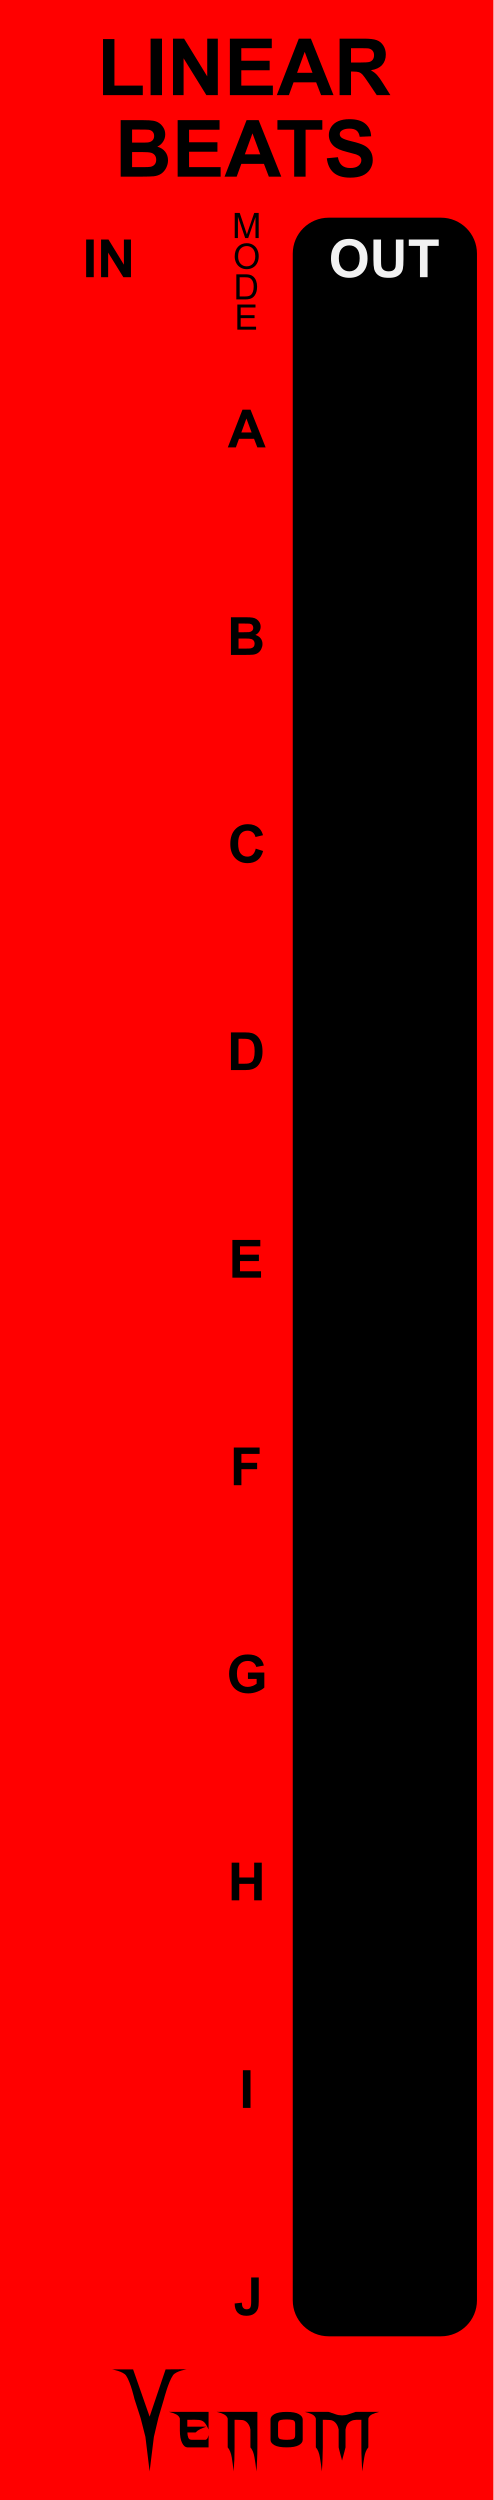
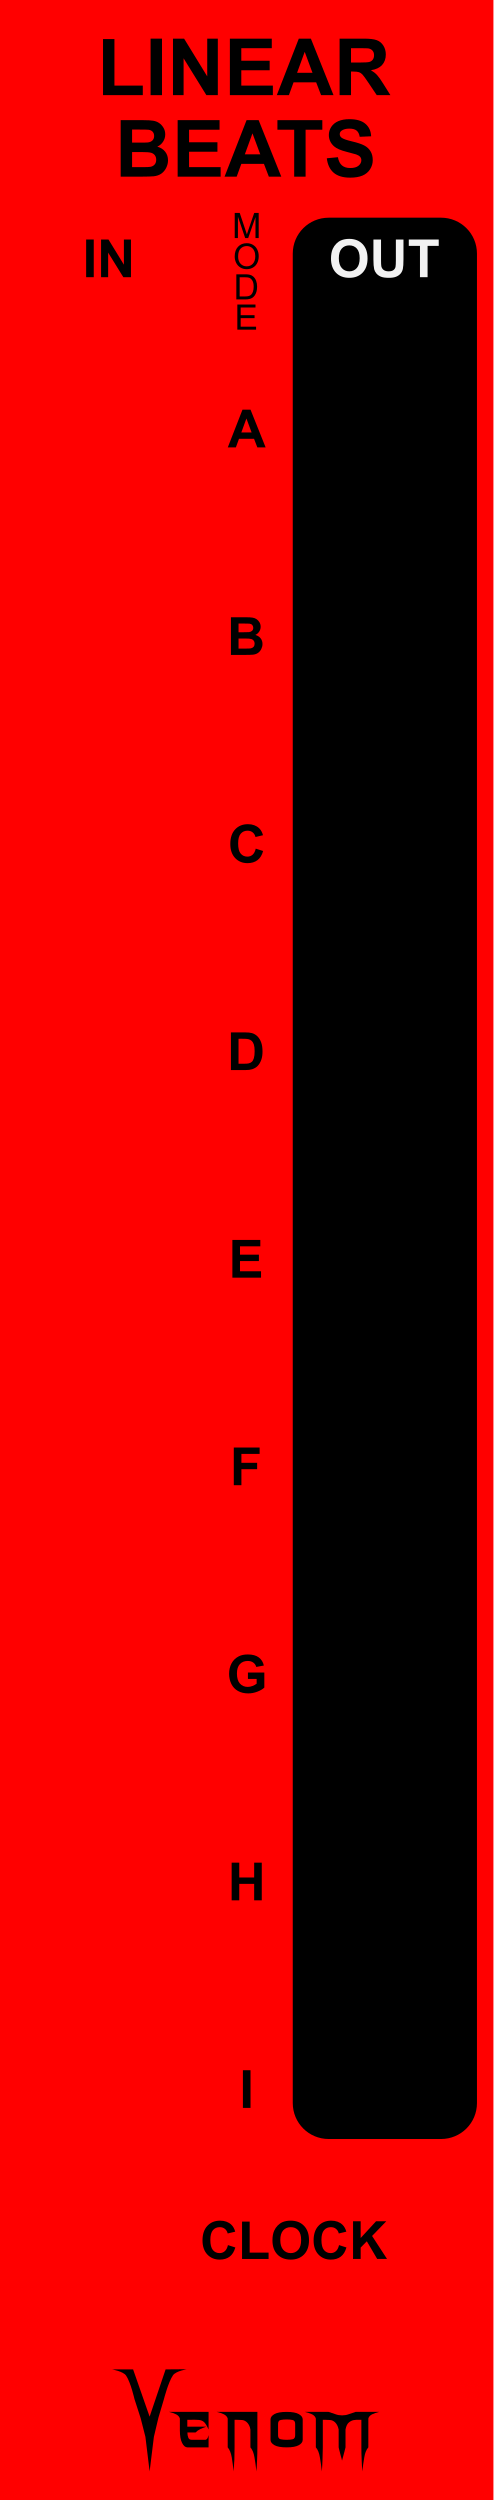
<svg xmlns="http://www.w3.org/2000/svg" width="75" height="380" viewBox="0 0 75 380" version="1.1" id="svg100">
  <defs id="defs7">
    <rect x="85" y="10" width="51.058" height="25" id="rect29906" />
    <linearGradient id="a8e142bb-541b-4903-be63-d5d069028a5d" x1="22.5" x2="22.5" y2="380" gradientUnits="userSpaceOnUse">
      <stop offset="0" stop-color="#ebebeb" id="stop2" />
      <stop offset="1" stop-color="#e1e1e1" id="stop4" />
    </linearGradient>
  </defs>
-   <g id="aea613ef-74be-49bf-be45-c0734aee674b" data-name="FND BG" style="fill:#ff0000;fill-opacity:1" transform="scale(1.666667,1)">
-     <rect width="45" height="380" fill="url(#a8e142bb-541b-4903-be63-d5d069028a5d)" id="rect9" style="fill:#ff0000;fill-opacity:1" x="0" y="0" />
-   </g>
-   <g id="f45e0130-37b7-4f8b-95b3-6408baa23eb1" data-name="components" style="display:inline" />
-   <g id="g42796" transform="matrix(0.304583,0,0,0.304583,14.27481,-12.68508)" style="fill:#000000;fill-opacity:1">
-     <g aria-label="enom" id="text4270-27" style="font-size:49.389px;line-height:1.25;font-family:'NECK ROMANCER';-inkscape-font-specification:'NECK ROMANCER, Normal';font-variant-ligatures:none;text-align:center;text-anchor:middle;fill:#000000;stroke-width:2.646;fill-opacity:1">
-       <path d="m 46.609,1249.244 q 0,1.158 0,3.425 3.183,0 9.453,0 -1.64,0.579 -2.99,1.206 -1.35,0.627 -2.363,1.688 -1.35,0 -4.051,0 0,1.495 0.434,2.556 0.386,1.109 1.833,1.109 2.267,0 6.801,0 0.482,-0.145 0.868,-0.627 0.338,-0.53 0.627,-1.736 0,2.026 0,6.125 -3.521,0 -10.563,0 -1.543,0 -2.653,-2.219 -1.109,-2.17 -1.109,-6.318 0,-1.978 0,-5.836 -0.386,-1.35 -1.881,-2.122 -1.495,-0.724 -3.569,-1.206 6.608,0 19.775,0 0,2.942 0,8.778 -1.206,-2.701 -2.219,-3.666 -1.013,-0.965 -2.701,-1.109 -0.916,-0.097 -2.17,-0.097 -1.206,0.048 -2.846,0.048 -0.241,0 -0.675,0 z" id="path42762" style="fill:#000000;fill-opacity:1" />
-       <path d="m 81.577,1245.289 q 0,5.884 0,17.701 0,3.087 -0.145,6.077 -0.096,3.039 -0.338,5.933 -0.386,-3.714 -0.965,-6.994 -0.531,-3.328 -2.026,-5.016 0,-2.99 0,-8.923 -0.241,-1.351 -0.723,-2.219 -0.482,-0.868 -1.061,-1.399 -1.109,-1.013 -2.412,-1.109 -1.35,-0.097 -2.267,-0.097 -0.482,0 -1.447,0 0,4.582 0,13.746 0,3.087 -0.096,6.077 -0.145,3.039 -0.386,5.933 -0.386,-3.714 -0.916,-6.994 -0.579,-3.328 -2.026,-5.016 0,-4.823 0,-14.373 -0.386,-1.35 -1.881,-2.122 -1.495,-0.724 -3.569,-1.206 6.752,0 20.257,0 z" id="path42764" style="fill:#000000;fill-opacity:1" />
-       <path d="m 104.197,1249.051 q 0,3.376 0,10.177 0,1.543 -1.929,2.653 -1.929,1.109 -6.077,1.109 -4.196,0 -6.125,-1.109 -1.929,-1.109 -1.929,-2.653 0,-3.376 0,-10.177 0,-1.543 1.929,-2.653 1.929,-1.109 6.125,-1.109 4.148,0 6.077,1.109 1.929,1.109 1.929,2.653 z m -3.762,7.91 q 0,-1.881 0,-5.643 0,-1.688 -1.254,-1.978 -1.206,-0.289 -2.99,-0.289 -1.833,0 -3.039,0.289 -1.254,0.289 -1.254,1.978 0,1.881 0,5.643 0,1.688 1.254,1.977 1.206,0.289 3.039,0.289 1.785,0 2.99,-0.289 1.254,-0.289 1.254,-1.977 z" id="path42766" style="fill:#000000;fill-opacity:1" />
-       <path d="m 142.348,1245.289 q -2.026,0.482 -3.521,1.206 -1.543,0.772 -1.881,2.122 0,4.775 0,14.373 -1.495,1.688 -2.026,5.016 -0.579,3.28 -0.965,6.994 -0.241,-2.894 -0.338,-5.933 -0.145,-2.99 -0.145,-6.077 0,-4.582 0,-13.746 -0.482,0 -1.399,0 -0.531,0 -1.158,0 -0.627,0 -1.302,0.145 -1.254,0.241 -2.412,1.206 -1.158,0.965 -1.64,3.473 0,2.99 0,8.923 -0.145,0.627 -0.289,1.109 -0.097,0.482 -0.193,0.82 -0.531,1.978 -0.386,1.351 0.193,-0.627 -0.289,1.158 -0.097,0.338 -0.241,0.868 -0.145,0.531 -0.338,1.302 -0.145,-0.675 -0.289,-1.206 -0.145,-0.482 -0.241,-0.82 -0.531,-2.026 -0.338,-1.302 0.193,0.772 -0.434,-1.688 -0.048,-0.289 -0.193,-0.724 -0.097,-0.386 -0.193,-0.868 0,-2.99 0,-8.923 -0.289,-1.351 -0.772,-2.219 -0.482,-0.868 -1.061,-1.399 -1.109,-1.013 -2.412,-1.109 -1.302,-0.097 -2.267,-0.097 -0.482,0 -1.399,0 0,4.582 0,13.746 0,3.087 -0.145,6.077 -0.097,3.039 -0.338,5.933 -0.386,-3.714 -0.965,-6.994 -0.531,-3.328 -2.026,-5.016 0,-4.823 0,-14.373 -0.386,-1.35 -1.881,-2.122 -1.495,-0.724 -3.569,-1.206 3.955,0 11.768,0 1.158,0.386 3.473,1.157 0.772,0.289 1.592,0.434 0.82,0.145 1.688,0.145 0.868,0 1.736,-0.145 0.82,-0.145 1.592,-0.434 1.158,-0.386 3.424,-1.157 3.955,0 11.768,0 z" id="path42768" style="fill:#000000;fill-opacity:1" />
+   <g id="f45e0130-37b7-4f8b-95b3-6408baa23eb1" data-name="components" style="display:inline">
+     <g id="aea613ef-74be-49bf-be45-c0734aee674b" data-name="FND BG" style="fill:#ff0000;fill-opacity:1" transform="scale(1.666667,1)">
+       <rect width="45" height="380" fill="url(#a8e142bb-541b-4903-be63-d5d069028a5d)" id="rect9" style="fill:#ff0000;fill-opacity:1" x="0" y="0" />
    </g>
-     <g aria-label="V" transform="matrix(1.236317,0,0,0.8088538,-497.8809,123.4859)" id="text4270-3-5-2" style="font-size:78.506px;line-height:1.25;font-family:Nosferotica;-inkscape-font-specification:'Nosferotica, Normal';font-variant-ligatures:none;text-align:center;text-anchor:middle;fill:#000000;stroke-width:3.271;fill-opacity:1">
-       <path d="m 431.65,1360.686 8.574,-0.102 c 0,0 -4.408,1.088 -5.599,3.728 -1.881,4.169 -3.642,14.663 -3.642,14.663 l -2.233,11.519 -1.833,11.831 -1.718,21.311 -1.695,-21.311 -1.922,-11.521 -2.501,-11.829 c 0,0 -1.52,-10.287 -3.383,-14.483 -1.145,-2.579 -5.634,-3.806 -5.634,-3.806 h 8.466 l 6.669,29.157 z" id="path30410" style="fill:#000000;fill-opacity:1" />
-     </g>
-   </g>
-   <text xml:space="preserve" id="text29904" style="font-weight:bold;font-size:8px;line-height:1.25;font-family:Arial;-inkscape-font-specification:'Arial, Bold';font-variant-ligatures:none;text-align:center;white-space:pre;shape-inside:url(#rect29906)" />
-   <g id="layer1" style="display:none">
-     <circle style="fill:#ff0000;stroke:#ff0000;stroke-width:1.949;stroke-opacity:1" id="path1065" cx="16.5" cy="308.944" r="10.525" />
-     <circle style="fill:#ff0000;stroke:#ff0000;stroke-width:1.949;stroke-opacity:1" id="path1065-7" cx="16.5" cy="277.389" r="10.525" />
-     <circle style="fill:#ff0000;stroke:#ff0000;stroke-width:1.949;stroke-opacity:1" id="path1065-7-1" cx="16.5" cy="245.833" r="10.525" />
-     <circle style="display:inline;fill:#ff0000;stroke:#ff0000;stroke-width:1.949;stroke-opacity:1" id="path1065-7-1-8" cx="16.5" cy="214.278" r="10.525" />
-     <circle style="display:inline;fill:#ff0000;stroke:#ff0000;stroke-width:1.949;stroke-opacity:1" id="path1065-7-1-17" cx="16.5" cy="182.722" r="10.525" />
-     <circle style="display:inline;fill:#ff0000;stroke:#ff0000;stroke-width:1.949;stroke-opacity:1" id="path1065-7-1-89" cx="16.5" cy="151.167" r="10.525" />
-     <circle style="display:inline;fill:#ff0000;stroke:#ff0000;stroke-width:1.949;stroke-opacity:1" id="path1065-7-1-2" cx="16.5" cy="119.611" r="10.525" />
-     <circle style="display:inline;fill:#ff0000;stroke:#ff0000;stroke-width:1.949;stroke-opacity:1" id="path1065-7-1-7" cx="16.5" cy="88.056" r="10.525" />
-     <circle style="display:inline;fill:#ff0000;stroke:#ff0000;stroke-width:1.949;stroke-opacity:1" id="path1065-7-1-15" cx="16.5" cy="56.5" r="10.525" />
-     <circle style="display:inline;fill:#ff0000;stroke:#ff0000;stroke-width:1.949;stroke-opacity:1" id="path1065-9" cx="58.5" cy="308.944" r="10.525" />
-     <circle style="display:inline;fill:#ff0000;stroke:#ff0000;stroke-width:1.949;stroke-opacity:1" id="path1065-7-38" cx="58.5" cy="277.389" r="10.525" />
-     <circle style="display:inline;fill:#ff0000;stroke:#ff0000;stroke-width:1.949;stroke-opacity:1" id="path1065-7-1-1" cx="58.5" cy="245.833" r="10.525" />
-     <circle style="display:inline;fill:#ff0000;stroke:#ff0000;stroke-width:1.949;stroke-opacity:1" id="path1065-7-2-8" cx="58.5" cy="214.278" r="10.525" />
-     <circle style="display:inline;fill:#ff0000;stroke:#ff0000;stroke-width:1.949;stroke-opacity:1" id="path1065-7-2-8-8" cx="58.5" cy="182.722" r="10.525" />
-     <circle style="display:inline;fill:#ff0000;stroke:#ff0000;stroke-width:1.949;stroke-opacity:1" id="path1065-7-2-8-7" cx="58.5" cy="151.167" r="10.525" />
-     <circle style="display:inline;fill:#ff0000;stroke:#ff0000;stroke-width:1.949;stroke-opacity:1" id="path1065-7-2-8-6" cx="58.5" cy="119.611" r="10.525" />
-     <circle style="display:inline;fill:#ff0000;stroke:#ff0000;stroke-width:1.949;stroke-opacity:1" id="path1065-7-2-8-3" cx="58.5" cy="88.056" r="10.525" />
-     <circle style="display:inline;fill:#ff0000;stroke:#ff0000;stroke-width:1.949;stroke-opacity:1" id="path1065-7-2-8-2" cx="58.5" cy="56.5" r="10.525" />
-     <circle style="display:inline;fill:#ff0000;stroke:#ff0000;stroke-width:0.641;stroke-opacity:1" id="path1065-7-2-3-6" cx="37.5" cy="340.5" r="3.459" />
-     <circle style="display:inline;fill:#ff0000;stroke:#ff0000;stroke-width:0.641;stroke-opacity:1" id="path1065-7-2-3-6-0" cx="37.5" cy="308.944" r="3.459" />
-     <circle style="display:inline;fill:#ff0000;stroke:#ff0000;stroke-width:0.641;stroke-opacity:1" id="path1065-7-2-3-6-8" cx="37.5" cy="277.389" r="3.459" />
-     <circle style="display:inline;fill:#ff0000;stroke:#ff0000;stroke-width:0.641;stroke-opacity:1" id="path1065-7-2-3-6-3" cx="37.5" cy="245.833" r="3.459" />
-     <circle style="display:inline;fill:#ff0000;stroke:#ff0000;stroke-width:0.641;stroke-opacity:1" id="path1065-7-2-3-6-1" cx="37.5" cy="214.278" r="3.459" />
-     <circle style="display:inline;fill:#ff0000;stroke:#ff0000;stroke-width:0.641;stroke-opacity:1" id="path1065-7-2-3-6-2" cx="37.5" cy="182.722" r="3.459" />
-     <circle style="display:inline;fill:#ff0000;stroke:#ff0000;stroke-width:0.641;stroke-opacity:1" id="path1065-7-2-3-6-7" cx="37.5" cy="151.167" r="3.459" />
-     <circle style="display:inline;fill:#ff0000;stroke:#ff0000;stroke-width:0.641;stroke-opacity:1" id="path1065-7-2-3-6-38" cx="37.5" cy="119.611" r="3.459" />
-     <circle style="display:inline;fill:#ff0000;stroke:#ff0000;stroke-width:0.641;stroke-opacity:1" id="path1065-7-2-3-6-36" cx="37.5" cy="88.056" r="3.459" />
-     <circle style="display:inline;fill:#ff0000;stroke:#ff0000;stroke-width:0.641;stroke-opacity:1" id="path1065-7-2-3-6-02" cx="37.5" cy="56.5" r="3.459" />
-     <circle style="fill:#ff0000;stroke:#ff0000;stroke-width:1.949;stroke-opacity:1" id="path1065-72" cx="16.5" cy="340.5" r="10.525" />
-     <circle style="display:inline;fill:#ff0000;stroke:#ff0000;stroke-width:1.949;stroke-opacity:1" id="path1065-72-2" cx="58.5" cy="340.5" r="10.525" />
-   </g>
-   <g id="layer2" style="display:inline">
-     <g id="g31713" style="fill:#000000;fill-opacity:1">
-       <rect x="44.5" y="33.088" width="27.999" height="322.031" rx="5.465" fill="#1f1f1f" id="rect56" style="display:inline;fill:#000000;fill-opacity:1;stroke-width:2.84" />
+     <g id="g43147" style="fill:#000000;fill-opacity:1">
+       <path id="rect56" style="display:inline;fill:#000000;fill-opacity:1;stroke-width:2.704" d="m 49.965,33.088 h 17.068 c 3.028,0 5.465,2.438 5.465,5.465 V 319.665 c 0,3.028 -2.438,5.465 -5.465,5.465 H 49.965 C 46.938,325.131 44.5,322.693 44.5,319.665 V 38.554 c 0,-3.028 2.438,-5.465 5.465,-5.465 z" />
      <g aria-label="IN" id="text9323-7" style="font-weight:bold;font-size:8px;line-height:1.25;font-family:Arial;-inkscape-font-specification:'Arial, Bold';font-variant-ligatures:none;text-align:center;text-anchor:middle;display:inline;fill:#000000;fill-opacity:1">
        <path d="M 13.094,42.133 V 36.406 H 14.25 v 5.727 z" id="path3387" style="fill:#000000;fill-opacity:1" />
        <path d="m 15.363,42.133 v -5.727 h 1.125 l 2.344,3.824 v -3.824 h 1.074 v 5.727 H 18.746 L 16.438,38.398 v 3.734 z" id="path3389" style="fill:#000000;fill-opacity:1" />
      </g>
      <g aria-label="A" id="text9323-6-3-6-1" style="font-weight:bold;font-size:8px;line-height:1.25;font-family:Arial;-inkscape-font-specification:'Arial, Bold';font-variant-ligatures:none;text-align:center;text-anchor:middle;display:inline;fill:#000000;fill-opacity:1">
        <path d="m 40.373,68 h -1.258 l -0.5,-1.301 H 36.326 L 35.854,68 h -1.227 l 2.23,-5.727 h 1.223 z m -2.129,-2.266 -0.789,-2.125 -0.773,2.125 z" id="path3404" style="fill:#000000;fill-opacity:1" />
      </g>
      <g aria-label="B" id="text9323-6-3-6-1-45" style="font-weight:bold;font-size:8px;line-height:1.25;font-family:Arial;-inkscape-font-specification:'Arial, Bold';font-variant-ligatures:none;text-align:center;text-anchor:middle;display:inline;fill:#000000;fill-opacity:1">
        <path d="m 35.102,93.824 h 2.289 q 0.68,0 1.012,0.059 0.336,0.055 0.598,0.234 0.266,0.18 0.441,0.48 0.176,0.297 0.176,0.668 0,0.402 -0.219,0.738 -0.215,0.336 -0.586,0.504 0.523,0.152 0.805,0.52 0.281,0.367 0.281,0.863 0,0.391 -0.184,0.762 -0.18,0.367 -0.496,0.59 -0.312,0.219 -0.773,0.27 -0.289,0.031 -1.395,0.039 h -1.949 z m 1.156,0.953 v 1.324 h 0.758 q 0.676,0 0.84,-0.02 0.297,-0.035 0.465,-0.203 0.172,-0.172 0.172,-0.449 0,-0.266 -0.148,-0.43 -0.145,-0.168 -0.434,-0.203 -0.172,-0.02 -0.988,-0.02 z m 0,2.277 v 1.531 h 1.07 q 0.625,0 0.793,-0.035 0.258,-0.047 0.418,-0.227 0.164,-0.184 0.164,-0.488 0,-0.258 -0.125,-0.438 -0.125,-0.18 -0.363,-0.262 -0.234,-0.082 -1.023,-0.082 z" id="path3407" style="fill:#000000;fill-opacity:1" />
      </g>
      <g aria-label="C" id="text9323-6-3-6-1-0" style="font-weight:bold;font-size:8px;line-height:1.25;font-family:Arial;-inkscape-font-specification:'Arial, Bold';font-variant-ligatures:none;text-align:center;text-anchor:middle;display:inline;fill:#000000;fill-opacity:1">
        <path d="m 38.873,128.995 1.121,0.355 q -0.258,0.938 -0.859,1.395 -0.598,0.453 -1.52,0.453 -1.141,0 -1.875,-0.777 -0.734,-0.781 -0.734,-2.133 0,-1.43 0.738,-2.219 0.738,-0.793 1.941,-0.793 1.051,0 1.707,0.621 0.391,0.367 0.586,1.055 l -1.145,0.273 q -0.102,-0.445 -0.426,-0.703 -0.32,-0.258 -0.781,-0.258 -0.637,0 -1.035,0.457 -0.395,0.457 -0.395,1.48 0,1.086 0.391,1.547 0.391,0.461 1.016,0.461 0.461,0 0.793,-0.293 0.332,-0.293 0.477,-0.922 z" id="path3410" style="fill:#000000;fill-opacity:1" />
      </g>
      <g aria-label="D" id="text9323-6-3-6-1-2" style="font-weight:bold;font-size:8px;line-height:1.25;font-family:Arial;-inkscape-font-specification:'Arial, Bold';font-variant-ligatures:none;text-align:center;text-anchor:middle;display:inline;fill:#000000;fill-opacity:1">
        <path d="m 35.1,156.924 h 2.113 q 0.715,0 1.09,0.109 0.504,0.148 0.863,0.527 0.359,0.379 0.547,0.93 0.188,0.547 0.188,1.352 0,0.707 -0.176,1.219 -0.215,0.625 -0.613,1.012 -0.301,0.293 -0.812,0.457 -0.383,0.121 -1.023,0.121 h -2.176 z m 1.156,0.969 v 3.793 h 0.863 q 0.484,0 0.699,-0.055 0.281,-0.07 0.465,-0.238 0.188,-0.168 0.305,-0.551 0.117,-0.387 0.117,-1.051 0,-0.664 -0.117,-1.02 -0.117,-0.355 -0.328,-0.555 -0.211,-0.199 -0.535,-0.27 -0.242,-0.055 -0.949,-0.055 z" id="path3413" style="fill:#000000;fill-opacity:1" />
      </g>
      <g aria-label="E" id="text9323-6-3-6-1-1" style="font-weight:bold;font-size:8px;line-height:1.25;font-family:Arial;-inkscape-font-specification:'Arial, Bold';font-variant-ligatures:none;text-align:center;text-anchor:middle;display:inline;fill:#000000;fill-opacity:1">
        <path d="m 35.322,194.201 v -5.727 h 4.246 v 0.969 h -3.09 v 1.27 h 2.875 v 0.965 h -2.875 v 1.559 h 3.199 v 0.965 z" id="path3416" style="fill:#000000;fill-opacity:1" />
      </g>
      <g aria-label="F" id="text9323-6-3-6-1-7" style="font-weight:bold;font-size:8px;line-height:1.25;font-family:Arial;-inkscape-font-specification:'Arial, Bold';font-variant-ligatures:none;text-align:center;text-anchor:middle;display:inline;fill:#000000;fill-opacity:1">
        <path d="m 35.537,225.751 v -5.727 h 3.926 v 0.969 h -2.77 v 1.355 h 2.391 v 0.969 h -2.391 v 2.434 z" id="path3419" style="fill:#000000;fill-opacity:1" />
      </g>
      <g aria-label="G" id="text9323-6-3-6-1-9" style="font-weight:bold;font-size:8px;line-height:1.25;font-family:Arial;-inkscape-font-specification:'Arial, Bold';font-variant-ligatures:none;text-align:center;text-anchor:middle;display:inline;fill:#000000;fill-opacity:1">
        <path d="m 37.686,255.195 v -0.965 h 2.492 v 2.281 q -0.363,0.352 -1.055,0.621 -0.688,0.266 -1.395,0.266 -0.898,0 -1.566,-0.375 -0.668,-0.379 -1.004,-1.078 -0.336,-0.703 -0.336,-1.527 0,-0.895 0.375,-1.59 0.375,-0.695 1.098,-1.066 0.551,-0.285 1.371,-0.285 1.066,0 1.664,0.449 0.602,0.445 0.773,1.234 l -1.148,0.215 q -0.121,-0.422 -0.457,-0.664 -0.332,-0.246 -0.832,-0.246 -0.758,0 -1.207,0.48 -0.445,0.48 -0.445,1.426 0,1.02 0.453,1.531 0.453,0.508 1.188,0.508 0.363,0 0.727,-0.141 0.367,-0.145 0.629,-0.348 v -0.727 z" id="path3422" style="fill:#000000;fill-opacity:1" />
      </g>
      <g aria-label="H" id="text9323-6-3-6-1-74" style="font-weight:bold;font-size:8px;line-height:1.25;font-family:Arial;-inkscape-font-specification:'Arial, Bold';font-variant-ligatures:none;text-align:center;text-anchor:middle;display:inline;fill:#000000;fill-opacity:1">
        <path d="m 35.211,288.851 v -5.727 h 1.156 v 2.254 h 2.266 v -2.254 h 1.156 v 5.727 h -1.156 v -2.504 h -2.266 v 2.504 z" id="path3425" style="fill:#000000;fill-opacity:1" />
      </g>
      <g aria-label="I" id="text9323-6-3-6-1-5" style="font-weight:bold;font-size:8px;line-height:1.25;font-family:Arial;-inkscape-font-specification:'Arial, Bold';font-variant-ligatures:none;text-align:center;text-anchor:middle;display:inline;fill:#000000;fill-opacity:1">
        <path d="m 36.922,320.401 v -5.727 h 1.156 v 5.727 z" id="path3428" style="fill:#000000;fill-opacity:1" />
-       </g>
-       <g aria-label="J" id="text9323-6-3-6-1-22" style="font-weight:bold;font-size:8px;line-height:1.25;font-family:Arial;-inkscape-font-specification:'Arial, Bold';font-variant-ligatures:none;text-align:center;text-anchor:middle;display:inline;fill:#000000;fill-opacity:1">
-         <path d="m 38.18,346.176 h 1.152 v 3.625 q 0,0.711 -0.125,1.094 -0.168,0.5 -0.609,0.805 Q 38.156,352 37.434,352 q -0.848,0 -1.305,-0.473 -0.457,-0.477 -0.461,-1.395 l 1.09,-0.125 q 0.02,0.492 0.145,0.695 0.188,0.309 0.57,0.309 0.387,0 0.547,-0.219 0.16,-0.223 0.16,-0.918 z" id="path3431" style="fill:#000000;fill-opacity:1" />
      </g>
      <g id="g1648" transform="translate(153.2583,0.8810365)" style="display:inline;fill:#000000;fill-opacity:1">
        <g aria-label="LINEAR" id="text9323-12-5" style="font-weight:bold;font-size:12px;line-height:1.25;font-family:Arial;-inkscape-font-specification:'Arial, Bold';font-variant-ligatures:none;text-align:center;text-anchor:middle;fill:#000000;fill-opacity:1">
          <path d="M -137.599,13.582 V 5.062 h 1.734 v 7.072 h 4.312 v 1.447 z" id="path3434" style="fill:#000000;fill-opacity:1" />
          <path d="M -130.369,13.582 V 4.992 h 1.734 v 8.59 z" id="path3436" style="fill:#000000;fill-opacity:1" />
          <path d="M -126.964,13.582 V 4.992 h 1.688 l 3.516,5.736 V 4.992 h 1.611 v 8.59 h -1.74 l -3.463,-5.602 v 5.602 z" id="path3438" style="fill:#000000;fill-opacity:1" />
          <path d="M -118.316,13.582 V 4.992 h 6.369 v 1.453 h -4.635 v 1.904 h 4.312 v 1.447 h -4.312 v 2.338 h 4.799 v 1.447 z" id="path3440" style="fill:#000000;fill-opacity:1" />
          <path d="m -102.566,13.582 h -1.887 l -0.75,-1.951 h -3.434 l -0.709,1.951 h -1.84 l 3.346,-8.59 h 1.834 z m -3.193,-3.398 -1.184,-3.188 -1.16,3.188 z" id="path3442" style="fill:#000000;fill-opacity:1" />
          <path d="M -101.64,13.582 V 4.992 h 3.65 q 1.377,0 1.998,0.234 0.627,0.229 1.002,0.82 0.375,0.592 0.375,1.354 0,0.967 -0.568,1.6 -0.568,0.627 -1.699,0.791 0.562,0.328 0.926,0.721 0.369,0.393 0.99,1.395 l 1.049,1.676 h -2.074 l -1.254,-1.869 q -0.668,-1.002 -0.914,-1.26 -0.246,-0.264 -0.521,-0.357 -0.275,-0.1 -0.873,-0.1 h -0.352 v 3.586 z m 1.734,-4.957 h 1.283 q 1.248,0 1.559,-0.105 0.311,-0.105 0.486,-0.363 0.176,-0.258 0.176,-0.645 0,-0.434 -0.234,-0.697 -0.229,-0.27 -0.65,-0.34 -0.211,-0.029 -1.266,-0.029 h -1.354 z" id="path3444" style="fill:#000000;fill-opacity:1" />
        </g>
        <g aria-label="BEATS" id="text9323-12-5-2" style="font-weight:bold;font-size:12px;line-height:1.25;font-family:Arial;-inkscape-font-specification:'Arial, Bold';font-variant-ligatures:none;text-align:center;text-anchor:middle;display:inline;fill:#000000;fill-opacity:1">
          <path d="m -134.916,17.383 h 3.434 q 1.02,0 1.518,0.088 0.504,0.082 0.896,0.352 0.398,0.27 0.662,0.721 0.264,0.445 0.264,1.002 0,0.604 -0.328,1.107 -0.322,0.504 -0.879,0.756 0.785,0.229 1.207,0.779 0.422,0.551 0.422,1.295 0,0.586 -0.275,1.143 -0.27,0.551 -0.744,0.885 -0.469,0.328 -1.16,0.404 -0.434,0.047 -2.092,0.059 h -2.924 z m 1.734,1.43 v 1.986 h 1.137 q 1.014,0 1.26,-0.029 0.445,-0.053 0.697,-0.305 0.258,-0.258 0.258,-0.674 0,-0.398 -0.223,-0.645 -0.217,-0.252 -0.65,-0.305 -0.258,-0.029 -1.482,-0.029 z m 0,3.416 v 2.297 h 1.605 q 0.938,0 1.189,-0.053 0.387,-0.07 0.627,-0.34 0.246,-0.275 0.246,-0.732 0,-0.387 -0.188,-0.656 -0.188,-0.27 -0.545,-0.393 -0.352,-0.123 -1.535,-0.123 z" id="path3447" style="fill:#000000;fill-opacity:1" />
          <path d="m -126.255,25.973 v -8.59 h 6.369 v 1.453 h -4.635 v 1.904 h 4.312 v 1.447 h -4.312 v 2.338 h 4.799 v 1.447 z" id="path3449" style="fill:#000000;fill-opacity:1" />
          <path d="m -110.505,25.973 h -1.887 l -0.75,-1.951 h -3.434 l -0.709,1.951 h -1.84 l 3.346,-8.59 h 1.834 z m -3.193,-3.398 -1.184,-3.188 -1.16,3.188 z" id="path3451" style="fill:#000000;fill-opacity:1" />
          <path d="m -108.542,25.973 v -7.137 h -2.549 v -1.453 h 6.826 v 1.453 h -2.543 v 7.137 z" id="path3453" style="fill:#000000;fill-opacity:1" />
          <path d="m -103.585,23.178 1.688,-0.164 q 0.152,0.85 0.615,1.248 0.469,0.398 1.26,0.398 0.838,0 1.26,-0.352 0.428,-0.357 0.428,-0.832 0,-0.305 -0.182,-0.516 -0.176,-0.217 -0.621,-0.375 -0.305,-0.105 -1.389,-0.375 -1.395,-0.346 -1.957,-0.85 -0.791,-0.709 -0.791,-1.729 0,-0.656 0.369,-1.225 0.375,-0.574 1.072,-0.873 0.703,-0.299 1.693,-0.299 1.617,0 2.432,0.709 0.82,0.709 0.861,1.893 l -1.734,0.076 q -0.111,-0.662 -0.48,-0.949 -0.363,-0.293 -1.096,-0.293 -0.756,0 -1.184,0.311 -0.275,0.199 -0.275,0.533 0,0.305 0.258,0.521 0.328,0.275 1.594,0.574 1.266,0.299 1.869,0.621 0.609,0.316 0.949,0.873 0.346,0.551 0.346,1.365 0,0.738 -0.41,1.383 -0.41,0.645 -1.16,0.961 -0.75,0.311 -1.869,0.311 -1.629,0 -2.502,-0.75 -0.873,-0.756 -1.043,-2.197 z" id="path3455" style="fill:#000000;fill-opacity:1" />
        </g>
      </g>
      <g id="g30840" transform="translate(-5.427918,-0.81168)" style="display:inline;fill:#000000;fill-opacity:1">
        <g aria-label="M" id="text27253" style="font-size:5.333px;line-height:1.25;font-family:Arial;-inkscape-font-specification:'Arial, Normal';font-variant-ligatures:none;text-align:center;text-anchor:middle;fill:#000000;fill-opacity:1">
          <path d="M 41.106,37 V 33.182 h 0.76 l 0.904,2.703 q 0.125,0.378 0.182,0.565 0.065,-0.208 0.203,-0.612 l 0.914,-2.656 h 0.68 v 3.818 h -0.487 v -3.195 l -1.109,3.195 h -0.456 l -1.104,-3.25 v 3.25 z" id="path30922" style="fill:#000000;fill-opacity:1" />
        </g>
        <g aria-label="O" id="text27253-4" style="font-size:5.333px;line-height:1.25;font-family:Arial;-inkscape-font-specification:'Arial, Normal';font-variant-ligatures:none;text-align:center;text-anchor:middle;display:inline;fill:#000000;fill-opacity:1">
          <path d="m 41.102,39.804 q 0,-0.951 0.51,-1.487 0.51,-0.539 1.318,-0.539 0.529,0 0.953,0.253 0.424,0.253 0.646,0.706 0.224,0.451 0.224,1.023 0,0.581 -0.234,1.039 -0.234,0.458 -0.664,0.695 -0.43,0.234 -0.927,0.234 -0.539,0 -0.964,-0.26 -0.424,-0.26 -0.643,-0.711 -0.219,-0.451 -0.219,-0.953 z m 0.521,0.008 q 0,0.69 0.37,1.089 0.372,0.396 0.932,0.396 0.57,0 0.937,-0.401 0.37,-0.401 0.37,-1.138 0,-0.466 -0.159,-0.812 -0.156,-0.349 -0.461,-0.539 -0.302,-0.193 -0.68,-0.193 -0.536,0 -0.924,0.37 -0.385,0.367 -0.385,1.229 z" id="path30925" style="fill:#000000;fill-opacity:1" />
        </g>
        <g aria-label="D" id="text27253-1" style="font-size:5.333px;line-height:1.25;font-family:Arial;-inkscape-font-specification:'Arial, Normal';font-variant-ligatures:none;text-align:center;text-anchor:middle;display:inline;fill:#000000;fill-opacity:1">
          <path d="m 41.35,46.324 v -3.818 h 1.315 q 0.445,0 0.68,0.055 0.328,0.076 0.56,0.273 0.302,0.255 0.451,0.654 0.151,0.396 0.151,0.906 0,0.435 -0.102,0.771 -0.102,0.336 -0.26,0.557 -0.159,0.219 -0.349,0.346 -0.188,0.125 -0.456,0.19 -0.266,0.065 -0.612,0.065 z m 0.505,-0.451 h 0.815 q 0.378,0 0.591,-0.07 0.216,-0.07 0.344,-0.198 0.18,-0.18 0.279,-0.482 0.102,-0.305 0.102,-0.737 0,-0.599 -0.198,-0.919 -0.195,-0.323 -0.477,-0.432 -0.203,-0.078 -0.654,-0.078 h -0.802 z" id="path30928" style="fill:#000000;fill-opacity:1" />
        </g>
        <g aria-label="E" id="text27253-5" style="font-size:5.333px;line-height:1.25;font-family:Arial;-inkscape-font-specification:'Arial, Normal';font-variant-ligatures:none;text-align:center;text-anchor:middle;display:inline;fill:#000000;fill-opacity:1">
          <path d="m 41.503,50.919 v -3.818 h 2.76 v 0.451 h -2.255 v 1.169 h 2.112 v 0.448 h -2.112 v 1.299 h 2.344 v 0.451 z" id="path30931" style="fill:#000000;fill-opacity:1" />
        </g>
      </g>
+       <g aria-label="CLOCK" id="text37174" style="font-weight:bold;font-size:8px;line-height:1.25;font-family:Arial;-inkscape-font-specification:'Arial, Bold';font-variant-ligatures:none;text-align:center;text-anchor:middle;display:inline;fill:#000000;fill-opacity:1">
+         <path d="m 34.648,341.258 1.121,0.355 q -0.258,0.938 -0.859,1.395 -0.598,0.453 -1.52,0.453 -1.141,0 -1.875,-0.777 -0.734,-0.781 -0.734,-2.133 0,-1.43 0.738,-2.219 0.738,-0.793 1.941,-0.793 1.051,0 1.707,0.621 0.391,0.367 0.586,1.055 l -1.145,0.273 q -0.102,-0.445 -0.426,-0.703 -0.32,-0.258 -0.781,-0.258 -0.637,0 -1.035,0.457 -0.395,0.457 -0.395,1.48 0,1.086 0.391,1.547 0.391,0.461 1.016,0.461 0.461,0 0.793,-0.293 0.332,-0.293 0.477,-0.922 z" id="path1008" style="fill:#000000;fill-opacity:1" />
+         <path d="m 36.793,343.363 v -5.68 h 1.156 v 4.715 h 2.875 v 0.965 z" id="path1010" style="fill:#000000;fill-opacity:1" />
+         <path d="m 41.414,340.535 q 0,-0.875 0.262,-1.469 0.195,-0.438 0.531,-0.785 0.34,-0.348 0.742,-0.516 0.535,-0.227 1.234,-0.227 1.266,0 2.023,0.785 0.762,0.785 0.762,2.184 0,1.387 -0.754,2.172 -0.754,0.781 -2.016,0.781 -1.277,0 -2.031,-0.777 -0.754,-0.781 -0.754,-2.148 z m 1.191,-0.039 q 0,0.973 0.449,1.477 0.449,0.5 1.141,0.5 0.691,0 1.133,-0.496 0.445,-0.5 0.445,-1.496 0,-0.984 -0.434,-1.469 -0.43,-0.484 -1.145,-0.484 -0.715,0 -1.152,0.492 -0.438,0.488 -0.438,1.477 z" id="path1012" style="fill:#000000;fill-opacity:1" />
+         <path d="m 51.535,341.258 1.121,0.355 q -0.258,0.938 -0.859,1.395 -0.598,0.453 -1.52,0.453 -1.141,0 -1.875,-0.777 -0.734,-0.781 -0.734,-2.133 0,-1.43 0.738,-2.219 0.738,-0.793 1.941,-0.793 1.051,0 1.707,0.621 0.391,0.367 0.586,1.055 l -1.145,0.273 q -0.102,-0.445 -0.426,-0.703 -0.32,-0.258 -0.781,-0.258 -0.637,0 -1.035,0.457 -0.395,0.457 -0.395,1.48 0,1.086 0.391,1.547 0.391,0.461 1.016,0.461 0.461,0 0.793,-0.293 0.332,-0.293 0.477,-0.922 z" id="path1014" style="fill:#000000;fill-opacity:1" />
+         <path d="m 53.664,343.363 v -5.727 h 1.156 v 2.543 l 2.336,-2.543 h 1.555 l -2.156,2.23 2.273,3.496 h -1.496 l -1.574,-2.688 -0.938,0.957 v 1.73 z" id="path1016" style="fill:#000000;fill-opacity:1" />
+       </g>
    </g>
-     <g aria-label="OUT" id="text9323-1-7" style="font-weight:bold;font-size:8px;line-height:1.25;font-family:Arial;-inkscape-font-specification:'Arial, Bold';font-variant-ligatures:none;text-align:center;text-anchor:middle;fill:#f2f2f2;fill-opacity:1">
+     <g aria-label="OUT" id="text9323-1-7" style="font-weight:bold;font-size:8px;line-height:1.25;font-family:Arial;-inkscape-font-specification:'Arial, Bold';font-variant-ligatures:none;text-align:center;text-anchor:middle;display:inline;fill:#f2f2f2;fill-opacity:1">
      <path d="m 50.312,39.305 q 0,-0.875 0.262,-1.469 0.195,-0.438 0.531,-0.785 0.34,-0.348 0.742,-0.516 0.535,-0.227 1.234,-0.227 1.266,0 2.023,0.785 0.762,0.785 0.762,2.184 0,1.387 -0.754,2.172 -0.754,0.781 -2.016,0.781 -1.277,0 -2.031,-0.777 -0.754,-0.781 -0.754,-2.148 z m 1.191,-0.039 q 0,0.973 0.449,1.477 0.449,0.5 1.141,0.5 0.691,0 1.133,-0.496 0.445,-0.5 0.445,-1.496 0,-0.984 -0.434,-1.469 -0.43,-0.484 -1.145,-0.484 -0.715,0 -1.152,0.492 -0.438,0.488 -0.438,1.477 z" id="path3458" style="fill:#f2f2f2;fill-opacity:1" />
      <path d="m 56.761,36.406 h 1.156 v 3.102 q 0,0.738 0.043,0.957 0.074,0.352 0.352,0.566 0.281,0.211 0.766,0.211 0.492,0 0.742,-0.199 0.25,-0.203 0.301,-0.496 0.051,-0.293 0.051,-0.973 v -3.168 h 1.156 v 3.008 q 0,1.031 -0.094,1.457 -0.094,0.426 -0.348,0.719 -0.25,0.293 -0.672,0.469 -0.422,0.172 -1.102,0.172 -0.82,0 -1.246,-0.188 -0.422,-0.191 -0.668,-0.492 -0.246,-0.305 -0.324,-0.637 -0.113,-0.492 -0.113,-1.453 z" id="path3460" style="fill:#f2f2f2;fill-opacity:1" />
      <path d="m 63.835,42.133 v -4.758 h -1.699 v -0.969 h 4.551 v 0.969 h -1.695 v 4.758 z" id="path3462" style="fill:#f2f2f2;fill-opacity:1" />
    </g>
  </g>
+   <g id="g42796" transform="matrix(0.304583,0,0,0.304583,14.27481,-12.68508)" style="fill:#000000;fill-opacity:1">
+     <g aria-label="enom" id="text4270-27" style="font-size:49.389px;line-height:1.25;font-family:'NECK ROMANCER';-inkscape-font-specification:'NECK ROMANCER, Normal';font-variant-ligatures:none;text-align:center;text-anchor:middle;fill:#000000;stroke-width:2.646;fill-opacity:1">
+       <path d="m 46.609,1249.244 q 0,1.158 0,3.425 3.183,0 9.453,0 -1.64,0.579 -2.99,1.206 -1.35,0.627 -2.363,1.688 -1.35,0 -4.051,0 0,1.495 0.434,2.556 0.386,1.109 1.833,1.109 2.267,0 6.801,0 0.482,-0.145 0.868,-0.627 0.338,-0.53 0.627,-1.736 0,2.026 0,6.125 -3.521,0 -10.563,0 -1.543,0 -2.653,-2.219 -1.109,-2.17 -1.109,-6.318 0,-1.978 0,-5.836 -0.386,-1.35 -1.881,-2.122 -1.495,-0.724 -3.569,-1.206 6.608,0 19.775,0 0,2.942 0,8.778 -1.206,-2.701 -2.219,-3.666 -1.013,-0.965 -2.701,-1.109 -0.916,-0.097 -2.17,-0.097 -1.206,0.048 -2.846,0.048 -0.241,0 -0.675,0 z" id="path42762" style="fill:#000000;fill-opacity:1" />
+       <path d="m 81.577,1245.289 q 0,5.884 0,17.701 0,3.087 -0.145,6.077 -0.096,3.039 -0.338,5.933 -0.386,-3.714 -0.965,-6.994 -0.531,-3.328 -2.026,-5.016 0,-2.99 0,-8.923 -0.241,-1.351 -0.723,-2.219 -0.482,-0.868 -1.061,-1.399 -1.109,-1.013 -2.412,-1.109 -1.35,-0.097 -2.267,-0.097 -0.482,0 -1.447,0 0,4.582 0,13.746 0,3.087 -0.096,6.077 -0.145,3.039 -0.386,5.933 -0.386,-3.714 -0.916,-6.994 -0.579,-3.328 -2.026,-5.016 0,-4.823 0,-14.373 -0.386,-1.35 -1.881,-2.122 -1.495,-0.724 -3.569,-1.206 6.752,0 20.257,0 z" id="path42764" style="fill:#000000;fill-opacity:1" />
+       <path d="m 104.197,1249.051 q 0,3.376 0,10.177 0,1.543 -1.929,2.653 -1.929,1.109 -6.077,1.109 -4.196,0 -6.125,-1.109 -1.929,-1.109 -1.929,-2.653 0,-3.376 0,-10.177 0,-1.543 1.929,-2.653 1.929,-1.109 6.125,-1.109 4.148,0 6.077,1.109 1.929,1.109 1.929,2.653 z m -3.762,7.91 q 0,-1.881 0,-5.643 0,-1.688 -1.254,-1.978 -1.206,-0.289 -2.99,-0.289 -1.833,0 -3.039,0.289 -1.254,0.289 -1.254,1.978 0,1.881 0,5.643 0,1.688 1.254,1.977 1.206,0.289 3.039,0.289 1.785,0 2.99,-0.289 1.254,-0.289 1.254,-1.977 z" id="path42766" style="fill:#000000;fill-opacity:1" />
+       <path d="m 142.348,1245.289 q -2.026,0.482 -3.521,1.206 -1.543,0.772 -1.881,2.122 0,4.775 0,14.373 -1.495,1.688 -2.026,5.016 -0.579,3.28 -0.965,6.994 -0.241,-2.894 -0.338,-5.933 -0.145,-2.99 -0.145,-6.077 0,-4.582 0,-13.746 -0.482,0 -1.399,0 -0.531,0 -1.158,0 -0.627,0 -1.302,0.145 -1.254,0.241 -2.412,1.206 -1.158,0.965 -1.64,3.473 0,2.99 0,8.923 -0.145,0.627 -0.289,1.109 -0.097,0.482 -0.193,0.82 -0.531,1.978 -0.386,1.351 0.193,-0.627 -0.289,1.158 -0.097,0.338 -0.241,0.868 -0.145,0.531 -0.338,1.302 -0.145,-0.675 -0.289,-1.206 -0.145,-0.482 -0.241,-0.82 -0.531,-2.026 -0.338,-1.302 0.193,0.772 -0.434,-1.688 -0.048,-0.289 -0.193,-0.724 -0.097,-0.386 -0.193,-0.868 0,-2.99 0,-8.923 -0.289,-1.351 -0.772,-2.219 -0.482,-0.868 -1.061,-1.399 -1.109,-1.013 -2.412,-1.109 -1.302,-0.097 -2.267,-0.097 -0.482,0 -1.399,0 0,4.582 0,13.746 0,3.087 -0.145,6.077 -0.097,3.039 -0.338,5.933 -0.386,-3.714 -0.965,-6.994 -0.531,-3.328 -2.026,-5.016 0,-4.823 0,-14.373 -0.386,-1.35 -1.881,-2.122 -1.495,-0.724 -3.569,-1.206 3.955,0 11.768,0 1.158,0.386 3.473,1.157 0.772,0.289 1.592,0.434 0.82,0.145 1.688,0.145 0.868,0 1.736,-0.145 0.82,-0.145 1.592,-0.434 1.158,-0.386 3.424,-1.157 3.955,0 11.768,0 z" id="path42768" style="fill:#000000;fill-opacity:1" />
+     </g>
+     <g aria-label="V" transform="matrix(1.236317,0,0,0.8088538,-497.8809,123.4859)" id="text4270-3-5-2" style="font-size:78.506px;line-height:1.25;font-family:Nosferotica;-inkscape-font-specification:'Nosferotica, Normal';font-variant-ligatures:none;text-align:center;text-anchor:middle;fill:#000000;stroke-width:3.271;fill-opacity:1">
+       <path d="m 431.65,1360.686 8.574,-0.102 c 0,0 -4.408,1.088 -5.599,3.728 -1.881,4.169 -3.642,14.663 -3.642,14.663 l -2.233,11.519 -1.833,11.831 -1.718,21.311 -1.695,-21.311 -1.922,-11.521 -2.501,-11.829 c 0,0 -1.52,-10.287 -3.383,-14.483 -1.145,-2.579 -5.634,-3.806 -5.634,-3.806 h 8.466 l 6.669,29.157 z" id="path30410" style="fill:#000000;fill-opacity:1" />
+     </g>
+   </g>
+   <text xml:space="preserve" id="text29904" style="font-weight:bold;font-size:8px;line-height:1.25;font-family:Arial;-inkscape-font-specification:'Arial, Bold';font-variant-ligatures:none;text-align:center;white-space:pre;shape-inside:url(#rect29906)" />
+   <g id="layer1" style="display:none">
+     <circle style="fill:#ff0000;stroke:#ff0000;stroke-width:1.949;stroke-opacity:1" id="path1065" cx="16.5" cy="308.944" r="10.525" />
+     <circle style="fill:#ff0000;stroke:#ff0000;stroke-width:1.949;stroke-opacity:1" id="path1065-7" cx="16.5" cy="277.389" r="10.525" />
+     <circle style="fill:#ff0000;stroke:#ff0000;stroke-width:1.949;stroke-opacity:1" id="path1065-7-1" cx="16.5" cy="245.833" r="10.525" />
+     <circle style="display:inline;fill:#ff0000;stroke:#ff0000;stroke-width:1.949;stroke-opacity:1" id="path1065-7-1-8" cx="16.5" cy="214.278" r="10.525" />
+     <circle style="display:inline;fill:#ff0000;stroke:#ff0000;stroke-width:1.949;stroke-opacity:1" id="path1065-7-1-17" cx="16.5" cy="182.722" r="10.525" />
+     <circle style="display:inline;fill:#ff0000;stroke:#ff0000;stroke-width:1.949;stroke-opacity:1" id="path1065-7-1-89" cx="16.5" cy="151.167" r="10.525" />
+     <circle style="display:inline;fill:#ff0000;stroke:#ff0000;stroke-width:1.949;stroke-opacity:1" id="path1065-7-1-2" cx="16.5" cy="119.611" r="10.525" />
+     <circle style="display:inline;fill:#ff0000;stroke:#ff0000;stroke-width:1.949;stroke-opacity:1" id="path1065-7-1-7" cx="16.5" cy="88.056" r="10.525" />
+     <circle style="display:inline;fill:#ff0000;stroke:#ff0000;stroke-width:1.949;stroke-opacity:1" id="path1065-7-1-15" cx="16.5" cy="56.5" r="10.525" />
+     <circle style="display:inline;fill:#ff0000;stroke:#ff0000;stroke-width:0.641;stroke-opacity:1" id="path1065-7-2-3-6-0" cx="37.5" cy="308.944" r="3.459" />
+     <circle style="display:inline;fill:#ff0000;stroke:#ff0000;stroke-width:0.641;stroke-opacity:1" id="path1065-7-2-3-6-8" cx="37.5" cy="277.389" r="3.459" />
+     <circle style="display:inline;fill:#ff0000;stroke:#ff0000;stroke-width:0.641;stroke-opacity:1" id="path1065-7-2-3-6-3" cx="37.5" cy="245.833" r="3.459" />
+     <circle style="display:inline;fill:#ff0000;stroke:#ff0000;stroke-width:0.641;stroke-opacity:1" id="path1065-7-2-3-6-1" cx="37.5" cy="214.278" r="3.459" />
+     <circle style="display:inline;fill:#ff0000;stroke:#ff0000;stroke-width:0.641;stroke-opacity:1" id="path1065-7-2-3-6-2" cx="37.5" cy="182.722" r="3.459" />
+     <circle style="display:inline;fill:#ff0000;stroke:#ff0000;stroke-width:0.641;stroke-opacity:1" id="path1065-7-2-3-6-7" cx="37.5" cy="151.167" r="3.459" />
+     <circle style="display:inline;fill:#ff0000;stroke:#ff0000;stroke-width:0.641;stroke-opacity:1" id="path1065-7-2-3-6-38" cx="37.5" cy="119.611" r="3.459" />
+     <circle style="display:inline;fill:#ff0000;stroke:#ff0000;stroke-width:0.641;stroke-opacity:1" id="path1065-7-2-3-6-36" cx="37.5" cy="88.056" r="3.459" />
+     <circle style="display:inline;fill:#ff0000;stroke:#ff0000;stroke-width:0.641;stroke-opacity:1" id="path1065-7-2-3-6-02" cx="37.5" cy="56.5" r="3.459" />
+     <circle style="fill:#ff0000;stroke:#ff0000;stroke-width:1.949;stroke-opacity:1" id="path1065-72" cx="16.5" cy="340.5" r="10.525" />
+     <circle style="display:inline;fill:#ff0000;stroke:#ff0000;stroke-width:1.949;stroke-opacity:1" id="path1065-9" cx="58.5" cy="308.944" r="10.525" />
+     <circle style="display:inline;fill:#ff0000;stroke:#ff0000;stroke-width:1.949;stroke-opacity:1" id="path1065-7-38" cx="58.5" cy="277.389" r="10.525" />
+     <circle style="display:inline;fill:#ff0000;stroke:#ff0000;stroke-width:1.949;stroke-opacity:1" id="path1065-7-1-1" cx="58.5" cy="245.833" r="10.525" />
+     <circle style="display:inline;fill:#ff0000;stroke:#ff0000;stroke-width:1.949;stroke-opacity:1" id="path1065-7-2-8" cx="58.5" cy="214.278" r="10.525" />
+     <circle style="display:inline;fill:#ff0000;stroke:#ff0000;stroke-width:1.949;stroke-opacity:1" id="path1065-7-2-8-8" cx="58.5" cy="182.722" r="10.525" />
+     <circle style="display:inline;fill:#ff0000;stroke:#ff0000;stroke-width:1.949;stroke-opacity:1" id="path1065-7-2-8-7" cx="58.5" cy="151.167" r="10.525" />
+     <circle style="display:inline;fill:#ff0000;stroke:#ff0000;stroke-width:1.949;stroke-opacity:1" id="path1065-7-2-8-6" cx="58.5" cy="119.611" r="10.525" />
+     <circle style="display:inline;fill:#ff0000;stroke:#ff0000;stroke-width:1.949;stroke-opacity:1" id="path1065-7-2-8-3" cx="58.5" cy="88.056" r="10.525" />
+     <circle style="display:inline;fill:#ff0000;stroke:#ff0000;stroke-width:1.949;stroke-opacity:1" id="path1065-7-2-8-2" cx="58.5" cy="56.5" r="10.525" />
+   </g>
+   <g id="layer2" style="display:inline" />
</svg>
